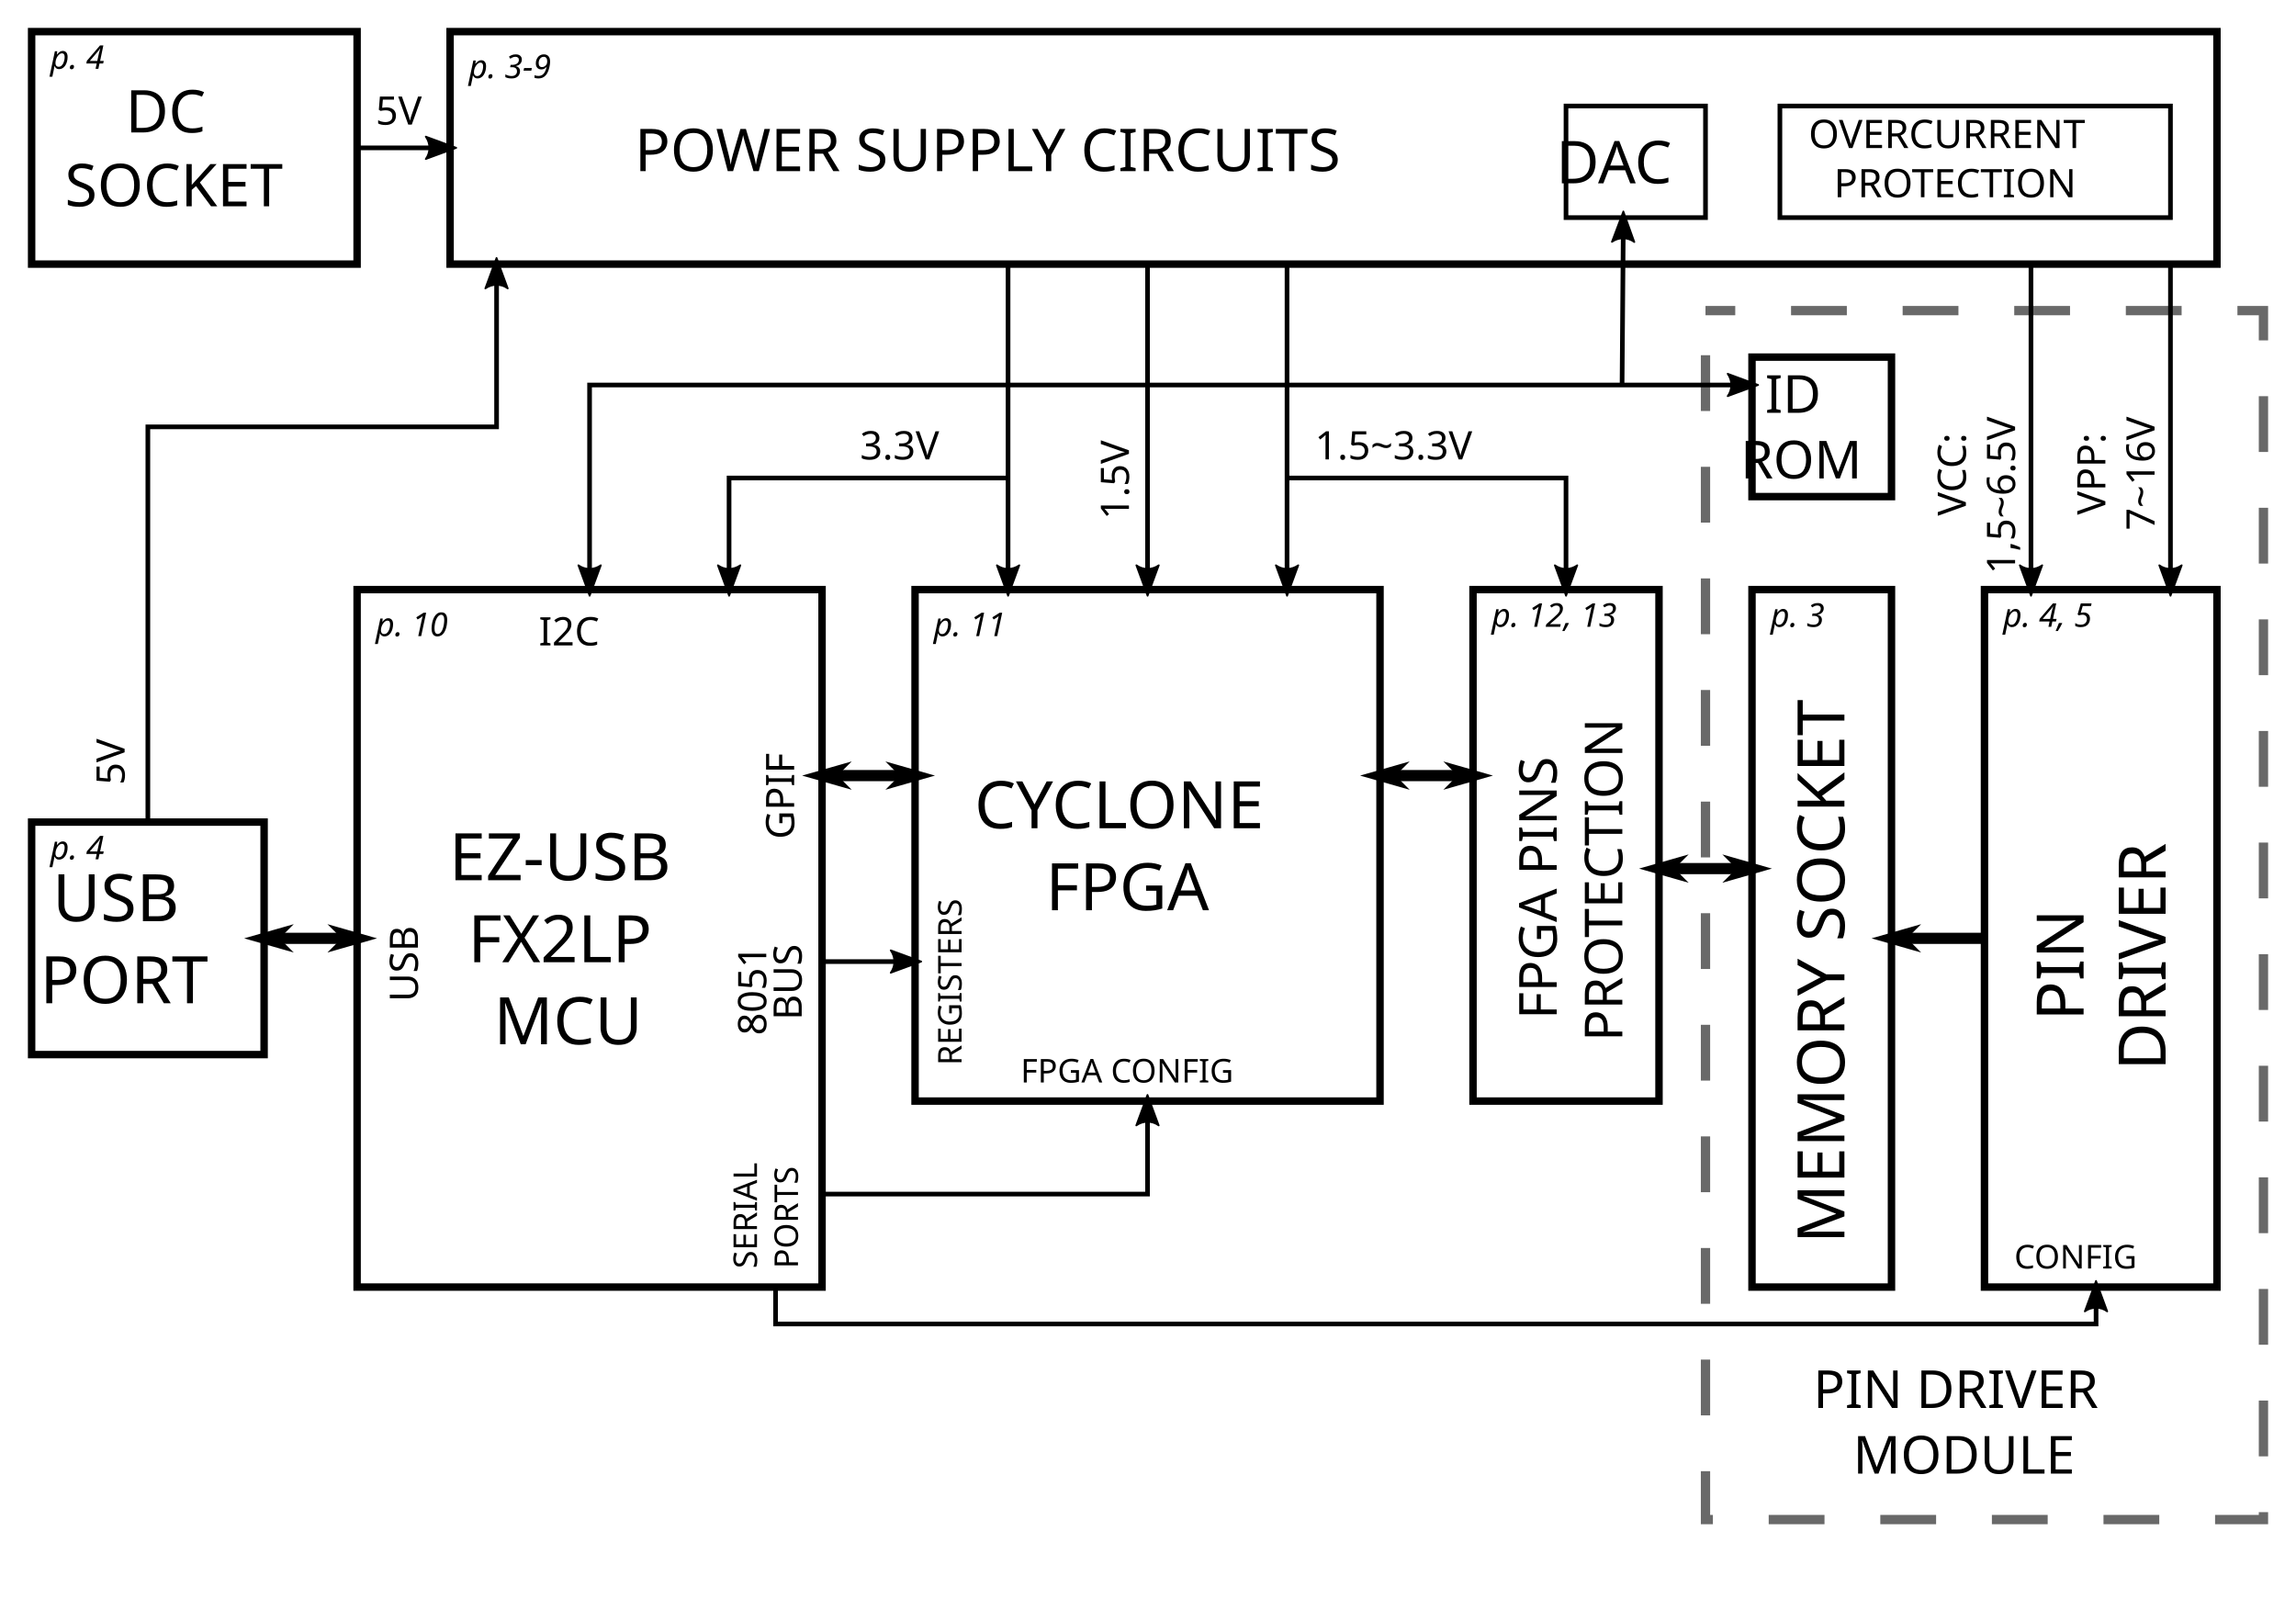
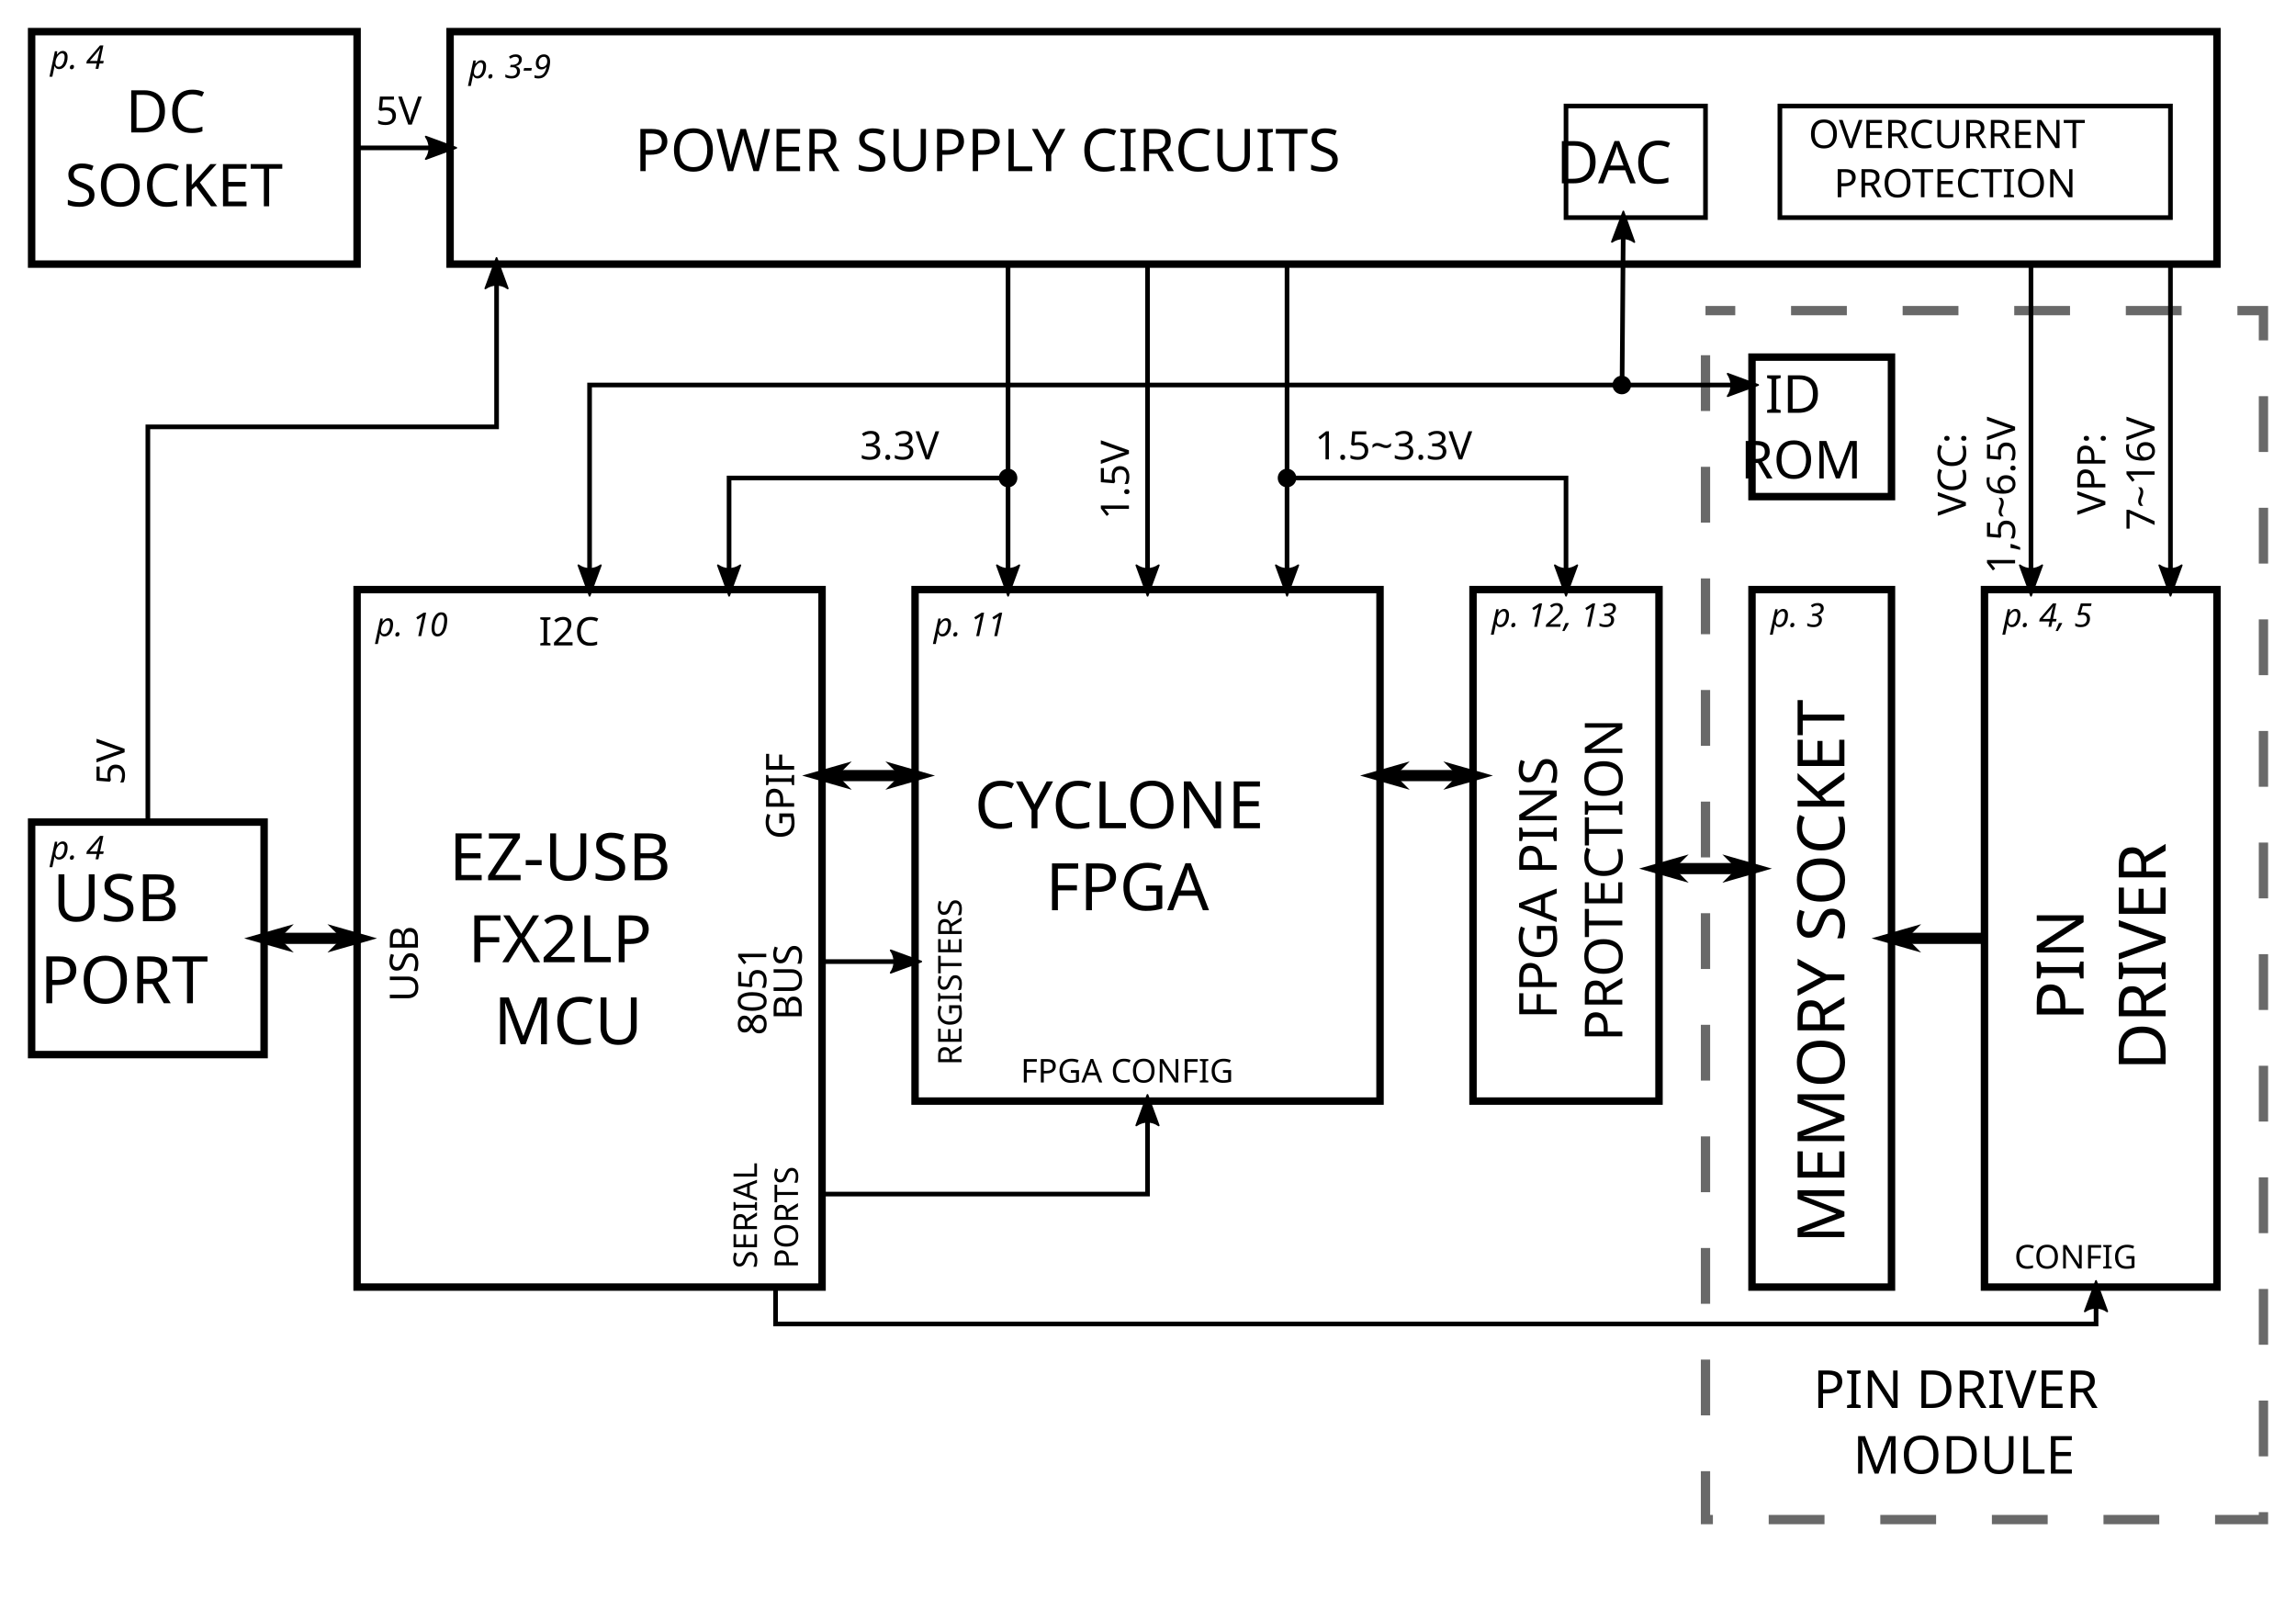
<svg xmlns="http://www.w3.org/2000/svg" width="246.9mm" height="171.9mm" viewBox="0 0 874.842 609.094" id="svg2" version="1.1">
  <defs id="defs4">
    <marker orient="auto" refY="0" refX="0" id="marker4759" style="overflow:visible">
      <path id="path4761" style="fill:#000000;fill-opacity:1;fill-rule:evenodd;stroke:#000000;stroke-width:0.625;stroke-linejoin:round;stroke-opacity:1" d="M 8.719,4.034 -2.207,0.016 8.719,-4.002 c -1.745,2.372 -1.735,5.617 -6e-7,8.035 z" transform="scale(0.6,0.6)" />
    </marker>
    <marker style="overflow:visible" id="marker7519" refX="0" refY="0" orient="auto">
      <path transform="scale(0.6,0.6)" d="M 8.719,4.034 -2.207,0.016 8.719,-4.002 c -1.745,2.372 -1.735,5.617 -6e-7,8.035 z" style="fill:#000000;fill-opacity:1;fill-rule:evenodd;stroke:#000000;stroke-width:0.625;stroke-linejoin:round;stroke-opacity:1" id="path7521" />
    </marker>
    <marker style="overflow:visible" id="marker6535" refX="0" refY="0" orient="auto">
      <path transform="scale(-0.6,-0.6)" d="M 8.719,4.034 -2.207,0.016 8.719,-4.002 c -1.745,2.372 -1.735,5.617 -6e-7,8.035 z" style="fill:#000000;fill-opacity:1;fill-rule:evenodd;stroke:#000000;stroke-width:0.625;stroke-linejoin:round;stroke-opacity:1" id="path6537" />
    </marker>
    <marker orient="auto" refY="0" refX="0" id="marker5209" style="overflow:visible">
      <path id="path5211" d="M 0,0 5,-5 -12.5,0 5,5 0,0 Z" style="fill:#000000;fill-opacity:1;fill-rule:evenodd;stroke:#000000;stroke-width:1pt;stroke-opacity:1" transform="matrix(-0.2,0,0,-0.2,-1.2,0)" />
    </marker>
    <marker style="overflow:visible" id="marker5043" refX="0" refY="0" orient="auto">
      <path transform="matrix(0.2,0,0,0.2,1.2,0)" style="fill:#000000;fill-opacity:1;fill-rule:evenodd;stroke:#000000;stroke-width:1pt;stroke-opacity:1" d="M 0,0 5,-5 -12.5,0 5,5 0,0 Z" id="path5045" />
    </marker>
    <marker orient="auto" refY="0" refX="0" id="marker4874" style="overflow:visible">
      <path id="path4876" style="fill:#000000;fill-opacity:1;fill-rule:evenodd;stroke:#000000;stroke-width:0.625;stroke-linejoin:round;stroke-opacity:1" d="M 8.719,4.034 -2.207,0.016 8.719,-4.002 c -1.745,2.372 -1.735,5.617 -6e-7,8.035 z" transform="scale(-0.6,-0.6)" />
    </marker>
    <marker orient="auto" refY="0" refX="0" id="marker4638" style="overflow:visible">
      <path id="path4640" d="M 0,0 5,-5 -12.5,0 5,5 0,0 Z" style="fill:#000000;fill-opacity:1;fill-rule:evenodd;stroke:#000000;stroke-width:1pt;stroke-opacity:1" transform="matrix(-0.2,0,0,-0.2,-1.2,0)" />
    </marker>
    <marker style="overflow:visible" id="marker4472" refX="0" refY="0" orient="auto">
      <path transform="matrix(0.2,0,0,0.2,1.2,0)" style="fill:#000000;fill-opacity:1;fill-rule:evenodd;stroke:#000000;stroke-width:1pt;stroke-opacity:1" d="M 0,0 5,-5 -12.5,0 5,5 0,0 Z" id="path4474" />
    </marker>
    <marker style="overflow:visible" id="marker5113" refX="0" refY="0" orient="auto">
      <path transform="scale(-0.6,-0.6)" d="M 8.719,4.034 -2.207,0.016 8.719,-4.002 c -1.745,2.372 -1.735,5.617 -6e-7,8.035 z" style="fill:#000000;fill-opacity:1;fill-rule:evenodd;stroke:#000000;stroke-width:0.625;stroke-linejoin:round;stroke-opacity:1" id="path5115" />
    </marker>
    <marker style="overflow:visible" id="marker4425" refX="0" refY="0" orient="auto">
      <path transform="scale(-0.6,-0.6)" d="M 8.719,4.034 -2.207,0.016 8.719,-4.002 c -1.745,2.372 -1.735,5.617 -6e-7,8.035 z" style="fill:#000000;fill-opacity:1;fill-rule:evenodd;stroke:#000000;stroke-width:0.625;stroke-linejoin:round;stroke-opacity:1" id="path4427" />
    </marker>
    <marker orient="auto" refY="0" refX="0" id="marker5834" style="overflow:visible">
      <path id="path5836" style="fill:#000000;fill-opacity:1;fill-rule:evenodd;stroke:#000000;stroke-width:0.625;stroke-linejoin:round;stroke-opacity:1" d="M 8.719,4.034 -2.207,0.016 8.719,-4.002 c -1.745,2.372 -1.735,5.617 -6e-7,8.035 z" transform="scale(-0.6,-0.6)" />
    </marker>
    <marker style="overflow:visible" id="marker4984" refX="0" refY="0" orient="auto">
      <path transform="scale(-0.6,-0.6)" d="M 8.719,4.034 -2.207,0.016 8.719,-4.002 c -1.745,2.372 -1.735,5.617 -6e-7,8.035 z" style="fill:#000000;fill-opacity:1;fill-rule:evenodd;stroke:#000000;stroke-width:0.625;stroke-linejoin:round;stroke-opacity:1" id="path4986" />
    </marker>
    <marker style="overflow:visible" id="marker8908" refX="0" refY="0" orient="auto">
      <path transform="matrix(-0.2,0,0,-0.2,-1.2,0)" style="fill:#000000;fill-opacity:1;fill-rule:evenodd;stroke:#000000;stroke-width:1pt;stroke-opacity:1" d="M 0,0 5,-5 -12.5,0 5,5 0,0 Z" id="path8910" />
    </marker>
    <marker style="overflow:visible" id="marker8766" refX="0" refY="0" orient="auto">
      <path transform="matrix(0.2,0,0,0.2,1.2,0)" style="fill:#000000;fill-opacity:1;fill-rule:evenodd;stroke:#000000;stroke-width:1pt;stroke-opacity:1" d="M 0,0 5,-5 -12.5,0 5,5 0,0 Z" id="path8768" />
    </marker>
    <marker orient="auto" refY="0" refX="0" id="marker8000" style="overflow:visible">
      <path id="path8002" style="fill:#000000;fill-opacity:1;fill-rule:evenodd;stroke:#000000;stroke-width:0.625;stroke-linejoin:round;stroke-opacity:1" d="M 8.719,4.034 -2.207,0.016 8.719,-4.002 c -1.745,2.372 -1.735,5.617 -6e-7,8.035 z" transform="scale(-0.6,-0.6)" />
    </marker>
    <marker style="overflow:visible" id="marker7868" refX="0" refY="0" orient="auto">
      <path transform="matrix(0.2,0,0,0.2,1.2,0)" style="fill:#000000;fill-opacity:1;fill-rule:evenodd;stroke:#000000;stroke-width:1pt;stroke-opacity:1" d="M 0,0 5,-5 -12.5,0 5,5 0,0 Z" id="path7870" />
    </marker>
    <marker style="overflow:visible" id="marker7762" refX="0" refY="0" orient="auto">
      <path transform="matrix(-0.2,0,0,-0.2,-1.2,0)" style="fill:#000000;fill-opacity:1;fill-rule:evenodd;stroke:#000000;stroke-width:1pt;stroke-opacity:1" d="M 0,0 5,-5 -12.5,0 5,5 0,0 Z" id="path7764" />
    </marker>
    <marker style="overflow:visible" id="marker7640" refX="0" refY="0" orient="auto">
      <path transform="scale(-0.6,-0.6)" d="M 8.719,4.034 -2.207,0.016 8.719,-4.002 c -1.745,2.372 -1.735,5.617 -6e-7,8.035 z" style="fill:#000000;fill-opacity:1;fill-rule:evenodd;stroke:#000000;stroke-width:0.625;stroke-linejoin:round;stroke-opacity:1" id="path7642" />
    </marker>
    <marker orient="auto" refY="0" refX="0" id="Arrow1Sstart" style="overflow:visible">
      <path id="path4378" d="M 0,0 5,-5 -12.5,0 5,5 0,0 Z" style="fill:#000000;fill-opacity:1;fill-rule:evenodd;stroke:#000000;stroke-width:1pt;stroke-opacity:1" transform="matrix(0.2,0,0,0.2,1.2,0)" />
    </marker>
    <marker orient="auto" refY="0" refX="0" id="Arrow1Send" style="overflow:visible">
      <path id="path4381" d="M 0,0 5,-5 -12.5,0 5,5 0,0 Z" style="fill:#000000;fill-opacity:1;fill-rule:evenodd;stroke:#000000;stroke-width:1pt;stroke-opacity:1" transform="matrix(-0.2,0,0,-0.2,-1.2,0)" />
    </marker>
    <marker style="overflow:visible" id="marker6958" refX="0" refY="0" orient="auto">
      <path transform="scale(-0.6,-0.6)" d="M 8.719,4.034 -2.207,0.016 8.719,-4.002 c -1.745,2.372 -1.735,5.617 -6e-7,8.035 z" style="fill:#000000;fill-opacity:1;fill-rule:evenodd;stroke:#000000;stroke-width:0.625;stroke-linejoin:round;stroke-opacity:1" id="path6960" />
    </marker>
    <marker style="overflow:visible" id="marker6616" refX="0" refY="0" orient="auto">
      <path transform="scale(-0.6,-0.6)" d="M 8.719,4.034 -2.207,0.016 8.719,-4.002 c -1.745,2.372 -1.735,5.617 -6e-7,8.035 z" style="fill:#000000;fill-opacity:1;fill-rule:evenodd;stroke:#000000;stroke-width:0.625;stroke-linejoin:round;stroke-opacity:1" id="path6618" />
    </marker>
    <marker style="overflow:visible" id="marker6298" refX="0" refY="0" orient="auto">
      <path transform="scale(-0.6,-0.6)" d="M 8.719,4.034 -2.207,0.016 8.719,-4.002 c -1.745,2.372 -1.735,5.617 -6e-7,8.035 z" style="fill:#000000;fill-opacity:1;fill-rule:evenodd;stroke:#000000;stroke-width:0.625;stroke-linejoin:round;stroke-opacity:1" id="path6300" />
    </marker>
    <marker orient="auto" refY="0" refX="0" id="Arrow2Mstart" style="overflow:visible">
      <path id="path4390" style="fill:#000000;fill-opacity:1;fill-rule:evenodd;stroke:#000000;stroke-width:0.625;stroke-linejoin:round;stroke-opacity:1" d="M 8.719,4.034 -2.207,0.016 8.719,-4.002 c -1.745,2.372 -1.735,5.617 -6e-7,8.035 z" transform="scale(0.6,0.6)" />
    </marker>
    <marker orient="auto" refY="0" refX="0" id="marker6088" style="overflow:visible">
      <path id="path6090" style="fill:#000000;fill-opacity:1;fill-rule:evenodd;stroke:#000000;stroke-width:0.625;stroke-linejoin:round;stroke-opacity:1" d="M 8.719,4.034 -2.207,0.016 8.719,-4.002 c -1.745,2.372 -1.735,5.617 -6e-7,8.035 z" transform="scale(-0.6,-0.6)" />
    </marker>
    <marker orient="auto" refY="0" refX="0" id="Arrow2Lend" style="overflow:visible">
      <path id="path4387" style="fill:#000000;fill-opacity:1;fill-rule:evenodd;stroke:#000000;stroke-width:0.625;stroke-linejoin:round;stroke-opacity:1" d="M 8.719,4.034 -2.207,0.016 8.719,-4.002 c -1.745,2.372 -1.735,5.617 -6e-7,8.035 z" transform="matrix(-1.1,0,0,-1.1,-1.1,0)" />
    </marker>
  </defs>
  <g id="layer1" transform="translate(12.04725,-136.7717)">
    <rect style="fill:none;fill-opacity:1;stroke:#000000;stroke-width:2.835;stroke-miterlimit:4;stroke-dasharray:none;stroke-dashoffset:0;stroke-opacity:1" id="rect4155" width="88.583" height="88.583" x="3.3470395e-05" y="450" />
    <text xml:space="preserve" style="font-style:normal;font-weight:normal;line-height:0%;font-family:sans-serif;text-align:end;letter-spacing:0px;word-spacing:0px;text-anchor:end;fill:#000000;fill-opacity:1;stroke:none;stroke-width:1px;stroke-linecap:butt;stroke-linejoin:miter;stroke-opacity:1" x="221.429" y="354.862" id="text4159">
      <tspan id="tspan4161" x="226.204" y="354.862" style="font-size:15px;line-height:1.25;font-family:sans-serif"> </tspan>
    </text>
    <text xml:space="preserve" style="font-style:normal;font-weight:normal;line-height:0%;font-family:sans-serif;text-align:end;letter-spacing:0px;word-spacing:0px;text-anchor:end;fill:#000000;fill-opacity:1;stroke:none;stroke-width:1px;stroke-linecap:butt;stroke-linejoin:miter;stroke-opacity:1" x="43.034" y="487.767" id="text4137">
      <tspan x="43.034" y="487.767" style="font-style:normal;font-variant:normal;font-weight:normal;font-stretch:normal;font-size:25px;line-height:1.25;font-family:sans-serif;-inkscape-font-specification:sans-serif;text-align:center;text-anchor:middle" id="tspan6066">USB</tspan>
      <tspan x="43.034" y="519.017" style="font-style:normal;font-variant:normal;font-weight:normal;font-stretch:normal;font-size:25px;line-height:1.25;font-family:sans-serif;-inkscape-font-specification:sans-serif;text-align:center;text-anchor:middle" id="tspan1150">PORT</tspan>
    </text>
    <rect style="fill:none;fill-opacity:1;stroke:#000000;stroke-width:2.835;stroke-miterlimit:4;stroke-dasharray:none;stroke-dashoffset:0;stroke-opacity:1" id="rect4155-3" width="177.165" height="265.748" x="124.016" y="361.417" />
    <text xml:space="preserve" style="font-style:normal;font-weight:normal;line-height:0%;font-family:sans-serif;text-align:end;letter-spacing:0px;word-spacing:0px;text-anchor:end;fill:#000000;fill-opacity:1;stroke:none;stroke-width:1px;stroke-linecap:butt;stroke-linejoin:miter;stroke-opacity:1" x="372.047" y="379.134" id="text4156">
      <tspan id="tspan4158" x="380.006" y="379.134" style="font-size:25px;line-height:1.25;font-family:sans-serif"> </tspan>
    </text>
    <text xml:space="preserve" style="font-style:normal;font-variant:normal;font-weight:normal;font-stretch:normal;line-height:0%;font-family:sans-serif;-inkscape-font-specification:sans-serif;text-align:end;letter-spacing:0px;word-spacing:0px;text-anchor:end;fill:#000000;fill-opacity:1;stroke:none;stroke-width:1px;stroke-linecap:butt;stroke-linejoin:miter;stroke-opacity:1" x="389.764" y="325.984" id="text4160">
      <tspan id="tspan4162" x="397.723" y="325.984" style="font-size:25px;line-height:1.25"> </tspan>
    </text>
    <text xml:space="preserve" style="font-style:normal;font-weight:normal;line-height:0%;font-family:sans-serif;text-align:center;letter-spacing:0px;word-spacing:0px;text-anchor:middle;fill:#000000;fill-opacity:1;stroke:none;stroke-width:1px;stroke-linecap:butt;stroke-linejoin:miter;stroke-opacity:1" x="212.251" y="472.142" id="text4164">
      <tspan id="tspan4166" x="212.251" y="472.142" style="font-style:normal;font-variant:normal;font-weight:normal;font-stretch:normal;font-size:25px;line-height:1.25;font-family:sans-serif;-inkscape-font-specification:sans-serif;text-align:center;text-anchor:middle">EZ-USB</tspan>
      <tspan x="212.251" y="503.392" style="font-style:normal;font-variant:normal;font-weight:normal;font-stretch:normal;font-size:25px;line-height:1.25;font-family:sans-serif;-inkscape-font-specification:sans-serif;text-align:center;text-anchor:middle" id="tspan4168">FX2LP</tspan>
      <tspan x="212.251" y="534.642" style="font-style:normal;font-variant:normal;font-weight:normal;font-stretch:normal;font-size:25px;line-height:1.25;font-family:sans-serif;-inkscape-font-specification:sans-serif;text-align:center;text-anchor:middle" id="tspan4170">MCU</tspan>
    </text>
    <rect style="fill:none;fill-opacity:1;stroke:#000000;stroke-width:2.835;stroke-miterlimit:4;stroke-dasharray:none;stroke-dashoffset:0;stroke-opacity:1" id="rect4155-3-9" width="177.165" height="194.882" x="336.614" y="361.417" />
    <text xml:space="preserve" style="font-style:normal;font-weight:normal;line-height:0%;font-family:sans-serif;text-align:center;letter-spacing:0px;word-spacing:0px;text-anchor:middle;fill:#000000;fill-opacity:1;stroke:none;stroke-width:1px;stroke-linecap:butt;stroke-linejoin:miter;stroke-opacity:1" x="425.307" y="452.334" id="text4164-6">
      <tspan x="425.307" y="452.334" style="font-style:normal;font-variant:normal;font-weight:normal;font-stretch:normal;font-size:25px;line-height:1.25;font-family:sans-serif;-inkscape-font-specification:sans-serif;text-align:center;text-anchor:middle" id="tspan4170-0">CYCLONE</tspan>
      <tspan x="425.307" y="483.584" style="font-style:normal;font-variant:normal;font-weight:normal;font-stretch:normal;font-size:25px;line-height:1.25;font-family:sans-serif;-inkscape-font-specification:sans-serif;text-align:center;text-anchor:middle" id="tspan4204">FPGA</tspan>
    </text>
    <rect style="fill:none;fill-opacity:1;stroke:#000000;stroke-width:2.835;stroke-miterlimit:4;stroke-dasharray:none;stroke-dashoffset:0;stroke-opacity:1" id="rect4155-3-1" width="88.583" height="265.748" x="744.095" y="361.417" />
    <text xml:space="preserve" style="font-style:normal;font-weight:normal;line-height:0%;font-family:sans-serif;text-align:center;letter-spacing:0px;word-spacing:0px;text-anchor:middle;fill:#000000;fill-opacity:1;stroke:none;stroke-width:1px;stroke-linecap:butt;stroke-linejoin:miter;stroke-opacity:1" x="-493.479" y="781.861" id="text4164-0" transform="rotate(-90)">
      <tspan x="-493.479" y="781.861" style="font-style:normal;font-variant:normal;font-weight:normal;font-stretch:normal;font-size:25px;line-height:1.25;font-family:sans-serif;-inkscape-font-specification:sans-serif;text-align:center;text-anchor:middle" id="tspan4238">PIN</tspan>
      <tspan x="-493.479" y="813.111" style="font-style:normal;font-variant:normal;font-weight:normal;font-stretch:normal;font-size:25px;line-height:1.25;font-family:sans-serif;-inkscape-font-specification:sans-serif;text-align:center;text-anchor:middle" id="tspan1166">DRIVER</tspan>
    </text>
    <rect style="fill:none;fill-opacity:1;stroke:#000000;stroke-width:2.835;stroke-miterlimit:4;stroke-dasharray:none;stroke-dashoffset:0;stroke-opacity:1" id="rect4155-3-1-0" width="53.15" height="265.748" x="655.512" y="361.417" />
    <text xml:space="preserve" style="font-style:normal;font-weight:normal;line-height:0%;font-family:sans-serif;text-align:center;letter-spacing:0px;word-spacing:0px;text-anchor:middle;fill:#000000;fill-opacity:1;stroke:none;stroke-width:1px;stroke-linecap:butt;stroke-linejoin:miter;stroke-opacity:1" x="-499.081" y="690.725" id="text4164-0-6" transform="rotate(-90)">
      <tspan x="-499.081" y="690.725" style="font-style:normal;font-variant:normal;font-weight:normal;font-stretch:normal;font-size:25px;line-height:1.25;font-family:sans-serif;-inkscape-font-specification:sans-serif;text-align:center;text-anchor:middle" id="tspan4238-8">MEMORY SOCKET</tspan>
    </text>
    <text xml:space="preserve" style="font-style:normal;font-weight:normal;line-height:0%;font-family:sans-serif;text-align:end;letter-spacing:0px;word-spacing:0px;text-anchor:end;fill:#000000;fill-opacity:1;stroke:none;stroke-width:1px;stroke-linecap:butt;stroke-linejoin:miter;stroke-opacity:1" x="62.008" y="187.238" id="text4266">
      <tspan x="62.008" y="187.238" style="font-style:normal;font-variant:normal;font-weight:normal;font-stretch:normal;font-size:22.5px;line-height:1.25;font-family:sans-serif;-inkscape-font-specification:sans-serif;text-align:center;text-anchor:middle" id="tspan6372">DC</tspan>
      <tspan x="62.008" y="215.363" style="font-style:normal;font-variant:normal;font-weight:normal;font-stretch:normal;font-size:22.5px;line-height:1.25;font-family:sans-serif;-inkscape-font-specification:sans-serif;text-align:center;text-anchor:middle" id="tspan1146">SOCKET</tspan>
    </text>
    <rect style="fill:none;fill-opacity:1;stroke:#000000;stroke-width:2.835;stroke-miterlimit:4;stroke-dasharray:none;stroke-dashoffset:0;stroke-opacity:1" id="rect4155-2" width="124.016" height="88.583" x="-3.7575112e-06" y="148.819" />
    <text xml:space="preserve" style="font-style:normal;font-weight:normal;line-height:0%;font-family:sans-serif;text-align:end;letter-spacing:0px;word-spacing:0px;text-anchor:end;fill:#000000;fill-opacity:1;stroke:none;stroke-width:1px;stroke-linecap:butt;stroke-linejoin:miter;stroke-opacity:1" x="372.047" y="201.968" id="text4266-4">
      <tspan x="372.047" y="201.968" id="tspan4270-6" style="font-style:normal;font-variant:normal;font-weight:normal;font-stretch:normal;font-size:22.5px;line-height:1.25;font-family:sans-serif;-inkscape-font-specification:sans-serif;text-align:center;text-anchor:middle">POWER SUPPLY CIRCUITS</tspan>
    </text>
    <rect style="fill:none;fill-opacity:1;stroke:#000000;stroke-width:2.835;stroke-miterlimit:4;stroke-dasharray:none;stroke-dashoffset:0;stroke-opacity:1" id="rect4155-2-5" width="673.228" height="88.583" x="159.449" y="148.819" />
    <path style="fill:none;fill-rule:evenodd;stroke:#000000;stroke-width:4.252;stroke-linecap:butt;stroke-linejoin:miter;stroke-miterlimit:4;stroke-dasharray:none;stroke-opacity:1;marker-start:url(#Arrow1Sstart);marker-end:url(#Arrow1Send)" d="m 88.583,494.291 35.433,0" id="path4360" />
    <path style="fill:none;fill-rule:evenodd;stroke:#000000;stroke-width:1.772;stroke-linecap:butt;stroke-linejoin:miter;stroke-miterlimit:4;stroke-dasharray:none;stroke-opacity:1;marker-end:url(#marker6088)" d="M 425.197,237.401 V 361.417" id="path6080" />
    <path style="display:inline;fill:none;fill-rule:evenodd;stroke:#000000;stroke-width:1.772;stroke-linecap:butt;stroke-linejoin:miter;stroke-miterlimit:4;stroke-dasharray:none;stroke-opacity:1;marker-end:url(#marker6298)" d="M 44.291,450 V 299.409 H 177.165 v -62.008" id="path6290" />
    <text xml:space="preserve" style="font-style:normal;font-weight:normal;line-height:0%;font-family:sans-serif;text-align:start;letter-spacing:0px;word-spacing:0px;text-anchor:start;fill:#000000;fill-opacity:1;stroke:none;stroke-width:1px;stroke-linecap:butt;stroke-linejoin:miter;stroke-opacity:1" x="-435.827" y="35.433" id="text6368" transform="rotate(-90)">
      <tspan id="tspan6370" x="-435.827" y="35.433" style="font-style:normal;font-variant:normal;font-weight:normal;font-stretch:normal;font-size:15px;line-height:1.25;font-family:sans-serif;-inkscape-font-specification:sans-serif;text-align:start;text-anchor:start">5V</tspan>
    </text>
    <text xml:space="preserve" style="font-style:normal;font-weight:normal;line-height:0%;font-family:sans-serif;text-align:end;letter-spacing:0px;word-spacing:0px;text-anchor:end;fill:#000000;fill-opacity:1;stroke:none;stroke-width:1px;stroke-linecap:butt;stroke-linejoin:miter;stroke-opacity:1" x="361.417" y="311.811" id="text6368-6">
      <tspan id="tspan6370-9" x="361.417" y="311.811" style="font-style:normal;font-variant:normal;font-weight:normal;font-stretch:normal;font-size:15px;line-height:1.25;font-family:sans-serif;-inkscape-font-specification:sans-serif;text-align:end;text-anchor:end">3.3V</tspan>
    </text>
    <text xml:space="preserve" style="font-style:normal;font-weight:normal;line-height:0%;font-family:sans-serif;text-align:end;letter-spacing:0px;word-spacing:0px;text-anchor:end;fill:#000000;fill-opacity:1;stroke:none;stroke-width:1px;stroke-linecap:butt;stroke-linejoin:miter;stroke-opacity:1" x="-620.079" y="276.378" id="text6368-6-9" transform="rotate(-90)">
      <tspan x="-620.079" y="276.378" style="font-style:normal;font-variant:normal;font-weight:normal;font-stretch:normal;font-size:12.5px;line-height:1.25;font-family:sans-serif;-inkscape-font-specification:sans-serif;text-align:start;text-anchor:start" id="tspan9238">SERIAL</tspan>
      <tspan x="-620.079" y="292.003" style="font-style:normal;font-variant:normal;font-weight:normal;font-stretch:normal;font-size:12.5px;line-height:1.25;font-family:sans-serif;-inkscape-font-specification:sans-serif;text-align:start;text-anchor:start" id="tspan1154">PORTS</tspan>
    </text>
    <text xml:space="preserve" style="font-style:normal;font-weight:normal;line-height:0%;font-family:sans-serif;text-align:center;letter-spacing:0px;word-spacing:0px;text-anchor:middle;fill:#000000;fill-opacity:1;stroke:none;stroke-width:1px;stroke-linecap:butt;stroke-linejoin:miter;stroke-opacity:1" x="-311.811" y="418.11" id="text6368-6-1" transform="rotate(-90)">
      <tspan id="tspan6370-9-3" x="-311.811" y="418.11" style="font-style:normal;font-variant:normal;font-weight:normal;font-stretch:normal;font-size:15px;line-height:1.25;font-family:sans-serif;-inkscape-font-specification:sans-serif;text-align:center;text-anchor:middle">1.5V</tspan>
    </text>
    <path style="display:inline;fill:none;fill-rule:evenodd;stroke:#000000;stroke-width:1.772;stroke-linecap:butt;stroke-linejoin:miter;stroke-miterlimit:4;stroke-dasharray:none;stroke-opacity:1;marker-end:url(#marker6616)" d="M 372.047,237.401 V 361.417" id="path6608" />
    <text xml:space="preserve" style="font-style:normal;font-weight:normal;line-height:0%;font-family:sans-serif;text-align:start;letter-spacing:0px;word-spacing:0px;text-anchor:start;fill:#000000;fill-opacity:1;stroke:none;stroke-width:1px;stroke-linecap:butt;stroke-linejoin:miter;stroke-opacity:1" x="488.976" y="311.811" id="text6368-6-1-4">
      <tspan id="tspan6370-9-3-5" x="488.976" y="311.811" style="font-style:normal;font-variant:normal;font-weight:normal;font-stretch:normal;font-size:15px;line-height:1.25;font-family:sans-serif;-inkscape-font-specification:sans-serif;text-align:start;text-anchor:start">1.5~3.3V </tspan>
    </text>
    <path style="display:inline;fill:none;fill-rule:evenodd;stroke:#000000;stroke-width:1.772;stroke-linecap:butt;stroke-linejoin:miter;stroke-miterlimit:4;stroke-dasharray:none;stroke-opacity:1;marker-end:url(#marker6958)" d="M 761.811,237.401 V 361.417" id="path6950" />
    <text xml:space="preserve" style="font-style:normal;font-weight:normal;line-height:0%;font-family:sans-serif;text-align:start;letter-spacing:0px;word-spacing:0px;text-anchor:start;fill:#000000;fill-opacity:1;stroke:none;stroke-width:1px;stroke-linecap:butt;stroke-linejoin:miter;stroke-opacity:1" x="131.102" y="184.252" id="text6368-6-8">
      <tspan id="tspan6370-9-5" x="131.102" y="184.252" style="font-style:normal;font-variant:normal;font-weight:normal;font-stretch:normal;font-size:15px;line-height:1.25;font-family:sans-serif;-inkscape-font-specification:sans-serif;text-align:start;text-anchor:start">5V</tspan>
    </text>
    <text xml:space="preserve" style="font-style:normal;font-weight:normal;line-height:0%;font-family:sans-serif;text-align:end;letter-spacing:0px;word-spacing:0px;text-anchor:end;fill:#000000;fill-opacity:1;stroke:none;stroke-width:1px;stroke-linecap:butt;stroke-linejoin:miter;stroke-opacity:1" x="-279.921" y="737.008" id="text7628" transform="rotate(-90)">
      <tspan id="tspan7630" x="-279.921" y="737.008" style="font-size:15px;line-height:1.25;font-family:sans-serif">VCC:</tspan>
      <tspan x="-279.921" y="755.758" id="tspan5375" style="font-size:15px;line-height:1.25;font-family:sans-serif">1,5~6.5V</tspan>
    </text>
    <path style="display:inline;fill:none;fill-rule:evenodd;stroke:#000000;stroke-width:1.772;stroke-linecap:butt;stroke-linejoin:miter;stroke-miterlimit:4;stroke-dasharray:none;stroke-opacity:1;marker-end:url(#marker7640)" d="M 814.961,237.401 V 361.417" id="path7632" />
    <text xml:space="preserve" style="font-style:normal;font-weight:normal;line-height:0%;font-family:sans-serif;text-align:end;letter-spacing:0px;word-spacing:0px;text-anchor:end;fill:#000000;fill-opacity:1;stroke:none;stroke-width:1px;stroke-linecap:butt;stroke-linejoin:miter;stroke-opacity:1" x="-279.921" y="790.158" id="text7628-7" transform="rotate(-90)">
      <tspan id="tspan7630-3" x="-279.921" y="790.158" style="font-size:15px;line-height:1.25;font-family:sans-serif">VPP:</tspan>
      <tspan x="-279.921" y="808.908" id="tspan5377" style="font-size:15px;line-height:1.25;font-family:sans-serif">7~16V</tspan>
    </text>
    <path style="display:inline;fill:none;fill-rule:evenodd;stroke:#000000;stroke-width:4.252;stroke-linecap:butt;stroke-linejoin:miter;stroke-miterlimit:4;stroke-dasharray:none;stroke-opacity:1;marker-start:url(#marker7868);marker-end:url(#marker7762)" d="m 301.181,432.283 h 35.433" id="path7752" />
    <path style="display:inline;fill:none;fill-rule:evenodd;stroke:#000000;stroke-width:1.772;stroke-linecap:butt;stroke-linejoin:miter;stroke-miterlimit:4;stroke-dasharray:none;stroke-opacity:1;marker-end:url(#marker8000)" d="M 301.181,591.732 H 425.197 V 556.299" id="path7992" />
    <text xml:space="preserve" style="font-style:normal;font-weight:normal;line-height:0%;font-family:sans-serif;text-align:center;letter-spacing:0px;word-spacing:0px;writing-mode:lr-tb;text-anchor:middle;fill:#000000;fill-opacity:1;stroke:none;stroke-width:1px;stroke-linecap:butt;stroke-linejoin:miter;stroke-opacity:1" x="-496.187" y="147.193" id="text6368-3" transform="rotate(-90)">
      <tspan id="tspan6370-8" x="-496.187" y="147.193" style="font-style:normal;font-variant:normal;font-weight:normal;font-stretch:normal;font-size:15px;line-height:1.25;font-family:sans-serif;-inkscape-font-specification:sans-serif;text-align:center;writing-mode:lr-tb;text-anchor:middle">USB</tspan>
    </text>
    <text xml:space="preserve" style="font-style:normal;font-weight:normal;line-height:0%;font-family:sans-serif;text-align:center;letter-spacing:0px;word-spacing:0px;writing-mode:lr-tb;text-anchor:middle;fill:#000000;fill-opacity:1;stroke:none;stroke-width:1px;stroke-linecap:butt;stroke-linejoin:miter;stroke-opacity:1" x="-432.283" y="290.551" id="text6368-3-9" transform="rotate(-90)">
      <tspan id="tspan6370-8-5" x="-432.283" y="290.551" style="font-style:normal;font-variant:normal;font-weight:normal;font-stretch:normal;font-size:15px;line-height:1.25;font-family:sans-serif;-inkscape-font-specification:sans-serif;text-align:center;writing-mode:lr-tb;text-anchor:middle">GPIF</tspan>
    </text>
    <path style="fill:none;fill-rule:evenodd;stroke:#000000;stroke-width:4.252;stroke-linecap:butt;stroke-linejoin:miter;stroke-miterlimit:4;stroke-dasharray:none;stroke-opacity:1;marker-end:url(#marker8908)" d="m 744.095,494.291 -35.433,0" id="path8758" />
    <text xml:space="preserve" style="font-style:normal;font-weight:normal;line-height:0%;font-family:sans-serif;text-align:center;letter-spacing:0px;word-spacing:0px;text-anchor:middle;fill:#000000;fill-opacity:1;stroke:none;stroke-width:1px;stroke-linecap:butt;stroke-linejoin:miter;stroke-opacity:1" x="212.598" y="382.677" id="text6368-6-5">
      <tspan id="tspan6370-9-38" x="212.598" y="382.677" style="font-style:normal;font-variant:normal;font-weight:normal;font-stretch:normal;font-size:15px;line-height:1.25;font-family:sans-serif;-inkscape-font-specification:sans-serif;text-align:center;text-anchor:middle">I2C</tspan>
    </text>
    <text xml:space="preserve" style="font-style:normal;font-weight:normal;line-height:0%;font-family:sans-serif;text-align:center;letter-spacing:0px;word-spacing:0px;text-anchor:middle;fill:#000000;fill-opacity:1;stroke:none;stroke-width:1px;stroke-linecap:butt;stroke-linejoin:miter;stroke-opacity:1" x="425.197" y="549.213" id="text6368-6-6">
      <tspan id="tspan6370-9-0" x="425.197" y="549.213" style="font-style:normal;font-variant:normal;font-weight:normal;font-stretch:normal;font-size:12.5px;line-height:1.25;font-family:sans-serif;-inkscape-font-specification:sans-serif;text-align:center;text-anchor:middle">FPGA CONFIG</tspan>
    </text>
    <text xml:space="preserve" style="font-style:normal;font-weight:normal;line-height:0%;font-family:sans-serif;text-align:center;letter-spacing:0px;word-spacing:0px;text-anchor:middle;fill:#000000;fill-opacity:1;stroke:none;stroke-width:1px;stroke-linecap:butt;stroke-linejoin:miter;stroke-opacity:1" x="786.614" y="620.079" id="text6368-6-6-3">
      <tspan id="tspan6370-9-0-3" x="786.614" y="620.079" style="font-style:normal;font-variant:normal;font-weight:normal;font-stretch:normal;font-size:12.5px;line-height:1.25;font-family:sans-serif;-inkscape-font-specification:sans-serif;text-align:center;text-anchor:middle">CONFIG</tspan>
    </text>
    <rect style="fill:none;fill-opacity:1;stroke:#000000;stroke-width:1.772;stroke-miterlimit:4;stroke-dasharray:none;stroke-dashoffset:0;stroke-opacity:1" id="rect4379" width="53.15" height="42.52" x="584.646" y="177.165" />
    <text xml:space="preserve" style="font-style:normal;font-weight:normal;line-height:0%;font-family:sans-serif;text-align:end;letter-spacing:0px;word-spacing:0px;text-anchor:end;fill:#000000;fill-opacity:1;stroke:none;stroke-width:1px;stroke-linecap:butt;stroke-linejoin:miter;stroke-opacity:1" x="610.737" y="206.615" id="text4266-4-3">
      <tspan x="610.737" y="206.615" id="tspan4270-6-6" style="font-style:normal;font-variant:normal;font-weight:normal;font-stretch:normal;font-size:22.5px;line-height:1.25;font-family:sans-serif;-inkscape-font-specification:sans-serif;text-align:center;text-anchor:middle">DAC</tspan>
    </text>
    <text xml:space="preserve" style="font-style:normal;font-weight:normal;line-height:0%;font-family:sans-serif;text-align:center;letter-spacing:0px;word-spacing:0px;text-anchor:middle;fill:#000000;fill-opacity:1;stroke:none;stroke-width:1px;stroke-linecap:butt;stroke-linejoin:miter;stroke-opacity:1" x="740.701" y="193.17" id="text6368-6-5-7">
      <tspan x="740.701" y="193.17" style="font-style:normal;font-variant:normal;font-weight:normal;font-stretch:normal;font-size:15px;line-height:1.25;font-family:sans-serif;-inkscape-font-specification:sans-serif;text-align:center;text-anchor:middle" id="tspan4461">OVERCURRENT</tspan>
      <tspan x="740.701" y="211.92" style="font-style:normal;font-variant:normal;font-weight:normal;font-stretch:normal;font-size:15px;line-height:1.25;font-family:sans-serif;-inkscape-font-specification:sans-serif;text-align:center;text-anchor:middle" id="tspan1158">PROTECTION</tspan>
    </text>
    <rect style="fill:none;fill-opacity:1;stroke:#000000;stroke-width:1.772;stroke-miterlimit:4;stroke-dasharray:none;stroke-dashoffset:0;stroke-opacity:1" id="rect4379-3" width="148.819" height="42.52" x="666.142" y="177.165" />
    <path style="fill:none;fill-rule:evenodd;stroke:#000000;stroke-width:1.772;stroke-linecap:butt;stroke-linejoin:miter;stroke-miterlimit:4;stroke-dasharray:none;stroke-opacity:1;marker-end:url(#marker5834)" d="m 124.016,193.11 h 35.433" id="path5826" />
    <path style="display:inline;fill:none;fill-rule:evenodd;stroke:#000000;stroke-width:1.772;stroke-linecap:butt;stroke-linejoin:miter;stroke-miterlimit:4;stroke-dasharray:none;stroke-opacity:1;marker-end:url(#marker4984)" d="M 478.346,237.401 V 361.417" id="path5091" />
    <path style="display:inline;fill:none;fill-rule:evenodd;stroke:#000000;stroke-width:1.772;stroke-linecap:butt;stroke-linejoin:miter;stroke-miterlimit:4;stroke-dasharray:none;stroke-opacity:1;marker-end:url(#marker5113)" d="M 372.047,318.898 H 265.748 v 42.52" id="path5105" />
    <rect style="fill:none;fill-opacity:1;stroke:#000000;stroke-width:2.835;stroke-miterlimit:4;stroke-dasharray:none;stroke-dashoffset:0;stroke-opacity:1" id="rect4155-3-1-0-3" width="70.866" height="194.882" x="549.213" y="361.417" />
    <text xml:space="preserve" style="font-style:normal;font-weight:normal;line-height:0%;font-family:sans-serif;text-align:center;letter-spacing:0px;word-spacing:0px;text-anchor:middle;fill:#000000;fill-opacity:1;stroke:none;stroke-width:1px;stroke-linecap:butt;stroke-linejoin:miter;stroke-opacity:1" x="-464.173" y="581.102" id="text4164-0-5" transform="rotate(-90)">
      <tspan x="-464.173" y="581.102" style="font-style:normal;font-variant:normal;font-weight:normal;font-stretch:normal;font-size:20px;line-height:1.25;font-family:sans-serif;-inkscape-font-specification:sans-serif;text-align:center;text-anchor:middle" id="tspan4436">FPGA PINS</tspan>
      <tspan x="-464.173" y="606.102" style="font-style:normal;font-variant:normal;font-weight:normal;font-stretch:normal;font-size:20px;line-height:1.25;font-family:sans-serif;-inkscape-font-specification:sans-serif;text-align:center;text-anchor:middle" id="tspan1162">PROTECTION</tspan>
    </text>
    <path style="fill:none;fill-rule:evenodd;stroke:#000000;stroke-width:1.772;stroke-linecap:butt;stroke-linejoin:miter;stroke-miterlimit:4;stroke-dasharray:none;stroke-opacity:1;marker-start:url(#Arrow2Mstart)" d="M 584.646,361.417 V 318.898 H 478.346" id="path4438" />
    <path style="display:inline;fill:none;fill-rule:evenodd;stroke:#000000;stroke-width:4.252;stroke-linecap:butt;stroke-linejoin:miter;stroke-miterlimit:4;stroke-dasharray:none;stroke-opacity:1;marker-start:url(#marker4472);marker-end:url(#marker4638)" d="m 513.78,432.283 h 35.433" id="path4464" />
    <text xml:space="preserve" style="font-style:normal;font-weight:normal;line-height:0%;font-family:sans-serif;text-align:center;letter-spacing:0px;word-spacing:0px;writing-mode:lr-tb;text-anchor:middle;fill:#000000;fill-opacity:1;stroke:none;stroke-width:1px;stroke-linecap:butt;stroke-linejoin:miter;stroke-opacity:1" x="-503.15" y="279.921" id="text6368-3-9-3" transform="rotate(-90)">
      <tspan id="tspan6370-8-5-6" x="-503.15" y="279.921" style="font-style:normal;font-variant:normal;font-weight:normal;font-stretch:normal;font-size:15px;line-height:90%;font-family:sans-serif;-inkscape-font-specification:sans-serif;text-align:center;writing-mode:lr-tb;text-anchor:middle">8051</tspan>
      <tspan x="-503.15" y="293.421" style="font-style:normal;font-variant:normal;font-weight:normal;font-stretch:normal;font-size:15px;line-height:90%;font-family:sans-serif;-inkscape-font-specification:sans-serif;text-align:center;writing-mode:lr-tb;text-anchor:middle" id="tspan4864">BUS</tspan>
    </text>
    <path style="display:inline;fill:none;fill-rule:evenodd;stroke:#000000;stroke-width:1.772;stroke-linecap:butt;stroke-linejoin:miter;stroke-miterlimit:4;stroke-dasharray:none;stroke-opacity:1;marker-end:url(#marker4874)" d="m 301.181,503.15 h 35.433" id="path4866" />
    <text xml:space="preserve" style="font-style:normal;font-weight:normal;line-height:0%;font-family:sans-serif;text-align:center;letter-spacing:0px;word-spacing:0px;text-anchor:middle;fill:#000000;fill-opacity:1;stroke:none;stroke-width:1px;stroke-linecap:butt;stroke-linejoin:miter;stroke-opacity:1" x="-503.15" y="354.331" id="text6368-6-6-7" transform="rotate(-90)">
      <tspan x="-503.15" y="354.331" style="font-style:normal;font-variant:normal;font-weight:normal;font-stretch:normal;font-size:12.5px;line-height:1.25;font-family:sans-serif;-inkscape-font-specification:sans-serif;text-align:center;text-anchor:middle" id="tspan5058">REGISTERS</tspan>
    </text>
    <path style="display:inline;fill:none;fill-rule:evenodd;stroke:#000000;stroke-width:4.252;stroke-linecap:butt;stroke-linejoin:miter;stroke-miterlimit:4;stroke-dasharray:none;stroke-opacity:1;marker-start:url(#marker5043);marker-end:url(#marker5209)" d="m 620.079,467.716 h 35.433" id="path5035" />
    <rect style="fill:none;fill-opacity:1;stroke:#000000;stroke-width:3.543;stroke-miterlimit:4;stroke-dasharray:21.26, 21.26;stroke-dashoffset:9.921;stroke-opacity:0.588" id="rect6513" width="212.598" height="460.63" x="637.795" y="255.118" />
    <text xml:space="preserve" style="font-style:normal;font-variant:normal;font-weight:normal;font-stretch:normal;line-height:0%;font-family:sans-serif;-inkscape-font-specification:'Sans, Normal';text-align:start;letter-spacing:0px;word-spacing:0px;writing-mode:lr-tb;text-anchor:start;fill:#000000;fill-opacity:1;stroke:none;stroke-width:1px;stroke-linecap:butt;stroke-linejoin:miter;stroke-opacity:1" x="744.094" y="673.228" id="text6515">
      <tspan x="744.094" y="673.228" style="font-size:20px;line-height:1.25;font-family:sans-serif;text-align:center;text-anchor:middle" id="tspan1173">PIN DRIVER</tspan>
      <tspan x="744.094" y="698.228" style="font-size:20px;line-height:1.25;font-family:sans-serif;text-align:center;text-anchor:middle" id="tspan1177">MODULE</tspan>
    </text>
    <path style="display:inline;fill:none;fill-rule:evenodd;stroke:#000000;stroke-width:1px;stroke-linecap:butt;stroke-linejoin:miter;stroke-opacity:1" d="m 212.598,494.291 0,0" id="path6523" />
    <path style="display:inline;fill:none;fill-rule:evenodd;stroke:#000000;stroke-width:1.772;stroke-linecap:butt;stroke-linejoin:miter;stroke-miterlimit:4;stroke-dasharray:none;stroke-opacity:1;marker-end:url(#marker6535)" d="m 283.465,627.165 v 14.062 h 503.15 v -14.062" id="path6525" />
    <rect style="fill:none;fill-opacity:1;stroke:#000000;stroke-width:2.835;stroke-miterlimit:4;stroke-dasharray:none;stroke-dashoffset:0;stroke-opacity:1" id="rect4155-3-1-0-7" width="53.15" height="53.15" x="655.512" y="272.835" />
    <text xml:space="preserve" style="font-style:normal;font-weight:normal;line-height:0%;font-family:sans-serif;text-align:center;letter-spacing:0px;word-spacing:0px;text-anchor:middle;fill:#000000;fill-opacity:1;stroke:none;stroke-width:1px;stroke-linecap:butt;stroke-linejoin:miter;stroke-opacity:1" x="682.087" y="294.058" id="text4164-0-6-5">
      <tspan x="682.087" y="294.058" style="font-style:normal;font-variant:normal;font-weight:normal;font-stretch:normal;font-size:20px;line-height:1.25;font-family:sans-serif;-inkscape-font-specification:sans-serif;text-align:center;text-anchor:middle" id="tspan7481">ID</tspan>
      <tspan x="682.087" y="319.058" style="font-style:normal;font-variant:normal;font-weight:normal;font-stretch:normal;font-size:20px;line-height:1.25;font-family:sans-serif;-inkscape-font-specification:sans-serif;text-align:center;text-anchor:middle" id="tspan4449">ROM</tspan>
    </text>
    <path style="display:inline;fill:none;fill-rule:evenodd;stroke:#000000;stroke-width:1.772;stroke-linecap:butt;stroke-linejoin:miter;stroke-miterlimit:4;stroke-dasharray:none;stroke-opacity:1;marker-start:url(#marker7519);marker-end:url(#marker4425)" d="m 212.598,361.417 0,-77.953 h 442.913" id="path7493" />
    <path style="fill:none;fill-rule:evenodd;stroke:#000000;stroke-width:1.772;stroke-linecap:butt;stroke-linejoin:miter;stroke-opacity:1;stroke-miterlimit:4;stroke-dasharray:none;marker-start:url(#marker4759)" d="m 606.5,219.685 -0.493,63.78" id="path4751" />
    <text xml:space="preserve" style="font-style:normal;font-variant:normal;font-weight:normal;font-stretch:normal;line-height:0%;font-family:sans-serif;-inkscape-font-specification:'Sans, Normal';text-align:start;letter-spacing:0px;word-spacing:0px;writing-mode:lr-tb;text-anchor:start;fill:#000000;fill-opacity:1;stroke:none;stroke-width:1px;stroke-linecap:butt;stroke-linejoin:miter;stroke-opacity:1" x="131.102" y="379.134" id="text4449">
      <tspan id="tspan4451" x="131.102" y="379.134" style="font-style:italic;font-variant:normal;font-weight:normal;font-stretch:normal;font-size:12.5px;line-height:1.25;font-family:sans-serif;-inkscape-font-specification:'Sans Italic';text-align:start;text-anchor:start">p. 10</tspan>
    </text>
    <text xml:space="preserve" style="font-style:normal;font-variant:normal;font-weight:normal;font-stretch:normal;line-height:0%;font-family:sans-serif;-inkscape-font-specification:'Sans, Normal';text-align:start;letter-spacing:0px;word-spacing:0px;writing-mode:lr-tb;text-anchor:start;fill:#000000;fill-opacity:1;stroke:none;stroke-width:1px;stroke-linecap:butt;stroke-linejoin:miter;stroke-opacity:1" x="166.535" y="166.535" id="text4449-3">
      <tspan id="tspan4451-6" x="166.535" y="166.535" style="font-style:italic;font-variant:normal;font-weight:normal;font-stretch:normal;font-size:12.5px;line-height:1.25;font-family:sans-serif;-inkscape-font-specification:'Sans Italic';text-align:start;text-anchor:start">p. 3-9</tspan>
    </text>
    <text xml:space="preserve" style="font-style:normal;font-variant:normal;font-weight:normal;font-stretch:normal;line-height:0%;font-family:sans-serif;-inkscape-font-specification:'Sans, Normal';text-align:start;letter-spacing:0px;word-spacing:0px;writing-mode:lr-tb;text-anchor:start;fill:#000000;fill-opacity:1;stroke:none;stroke-width:1px;stroke-linecap:butt;stroke-linejoin:miter;stroke-opacity:1" x="7.087" y="162.992" id="text4449-3-7">
      <tspan id="tspan4451-6-5" x="7.087" y="162.992" style="font-style:italic;font-variant:normal;font-weight:normal;font-stretch:normal;font-size:12.5px;line-height:1.25;font-family:sans-serif;-inkscape-font-specification:'Sans Italic';text-align:start;text-anchor:start">p. 4</tspan>
    </text>
    <text xml:space="preserve" style="font-style:normal;font-variant:normal;font-weight:normal;font-stretch:normal;line-height:0%;font-family:sans-serif;-inkscape-font-specification:'Sans, Normal';text-align:start;letter-spacing:0px;word-spacing:0px;writing-mode:lr-tb;text-anchor:start;fill:#000000;fill-opacity:1;stroke:none;stroke-width:1px;stroke-linecap:butt;stroke-linejoin:miter;stroke-opacity:1" x="7.087" y="464.173" id="text4449-35">
      <tspan id="tspan4451-62" x="7.087" y="464.173" style="font-style:italic;font-variant:normal;font-weight:normal;font-stretch:normal;font-size:12.5px;line-height:1.25;font-family:sans-serif;-inkscape-font-specification:'Sans Italic';text-align:start;text-anchor:start">p. 4</tspan>
    </text>
    <text xml:space="preserve" style="font-style:normal;font-variant:normal;font-weight:normal;font-stretch:normal;line-height:0%;font-family:sans-serif;-inkscape-font-specification:'Sans, Normal';text-align:start;letter-spacing:0px;word-spacing:0px;writing-mode:lr-tb;text-anchor:start;fill:#000000;fill-opacity:1;stroke:none;stroke-width:1px;stroke-linecap:butt;stroke-linejoin:miter;stroke-opacity:1" x="343.701" y="379.134" id="text4449-9">
      <tspan id="tspan4451-1" x="343.701" y="379.134" style="font-style:italic;font-variant:normal;font-weight:normal;font-stretch:normal;font-size:12.5px;line-height:1.25;font-family:sans-serif;-inkscape-font-specification:'Sans Italic';text-align:start;text-anchor:start">p. 11</tspan>
    </text>
    <text xml:space="preserve" style="font-style:normal;font-variant:normal;font-weight:normal;font-stretch:normal;line-height:0%;font-family:sans-serif;-inkscape-font-specification:'Sans, Normal';text-align:start;letter-spacing:0px;word-spacing:0px;writing-mode:lr-tb;text-anchor:start;fill:#000000;fill-opacity:1;stroke:none;stroke-width:1px;stroke-linecap:butt;stroke-linejoin:miter;stroke-opacity:1" x="556.299" y="375.591" id="text4449-2">
      <tspan id="tspan4451-7" x="556.299" y="375.591" style="font-style:italic;font-variant:normal;font-weight:normal;font-stretch:normal;font-size:12.5px;line-height:1.25;font-family:sans-serif;-inkscape-font-specification:'Sans Italic';text-align:start;text-anchor:start">p. 12, 13</tspan>
    </text>
    <text xml:space="preserve" style="font-style:normal;font-variant:normal;font-weight:normal;font-stretch:normal;line-height:0%;font-family:sans-serif;-inkscape-font-specification:'Sans, Normal';text-align:start;letter-spacing:0px;word-spacing:0px;writing-mode:lr-tb;text-anchor:start;fill:#000000;fill-opacity:1;stroke:none;stroke-width:1px;stroke-linecap:butt;stroke-linejoin:miter;stroke-opacity:1" x="662.598" y="375.591" id="text4449-2-0">
      <tspan id="tspan4451-7-9" x="662.598" y="375.591" style="font-style:italic;font-variant:normal;font-weight:normal;font-stretch:normal;font-size:12.5px;line-height:1.25;font-family:sans-serif;-inkscape-font-specification:'Sans Italic';text-align:start;text-anchor:start">p. 3</tspan>
    </text>
    <text xml:space="preserve" style="font-style:normal;font-variant:normal;font-weight:normal;font-stretch:normal;line-height:0%;font-family:sans-serif;-inkscape-font-specification:'Sans, Normal';text-align:start;letter-spacing:0px;word-spacing:0px;writing-mode:lr-tb;text-anchor:start;fill:#000000;fill-opacity:1;stroke:none;stroke-width:1px;stroke-linecap:butt;stroke-linejoin:miter;stroke-opacity:1" x="751.181" y="375.591" id="text4449-2-3">
      <tspan id="tspan4451-7-6" x="751.181" y="375.591" style="font-style:italic;font-variant:normal;font-weight:normal;font-stretch:normal;font-size:12.5px;line-height:1.25;font-family:sans-serif;-inkscape-font-specification:'Sans Italic';text-align:start;text-anchor:start">p. 4, 5</tspan>
    </text>
+     <circle style="fill:#000000;fill-opacity:1;stroke:none;stroke-width:1.772;stroke-linecap:round;stroke-miterlimit:4;stroke-dasharray:none;stroke-dashoffset:0;stroke-opacity:1" id="path1143" cx="478.346" cy="318.898" r="3.543" />
+     <circle style="fill:#000000;fill-opacity:1;stroke:none;stroke-width:1.772;stroke-linecap:round;stroke-miterlimit:4;stroke-dasharray:none;stroke-dashoffset:0;stroke-opacity:1" id="path1143-3" cx="372.047" cy="318.898" r="3.543" />
+     <circle style="fill:#000000;fill-opacity:1;stroke:none;stroke-width:1.772;stroke-linecap:round;stroke-miterlimit:4;stroke-dasharray:none;stroke-dashoffset:0;stroke-opacity:1" id="path1143-6" cx="605.906" cy="283.465" r="3.543" />
  </g>
</svg>
